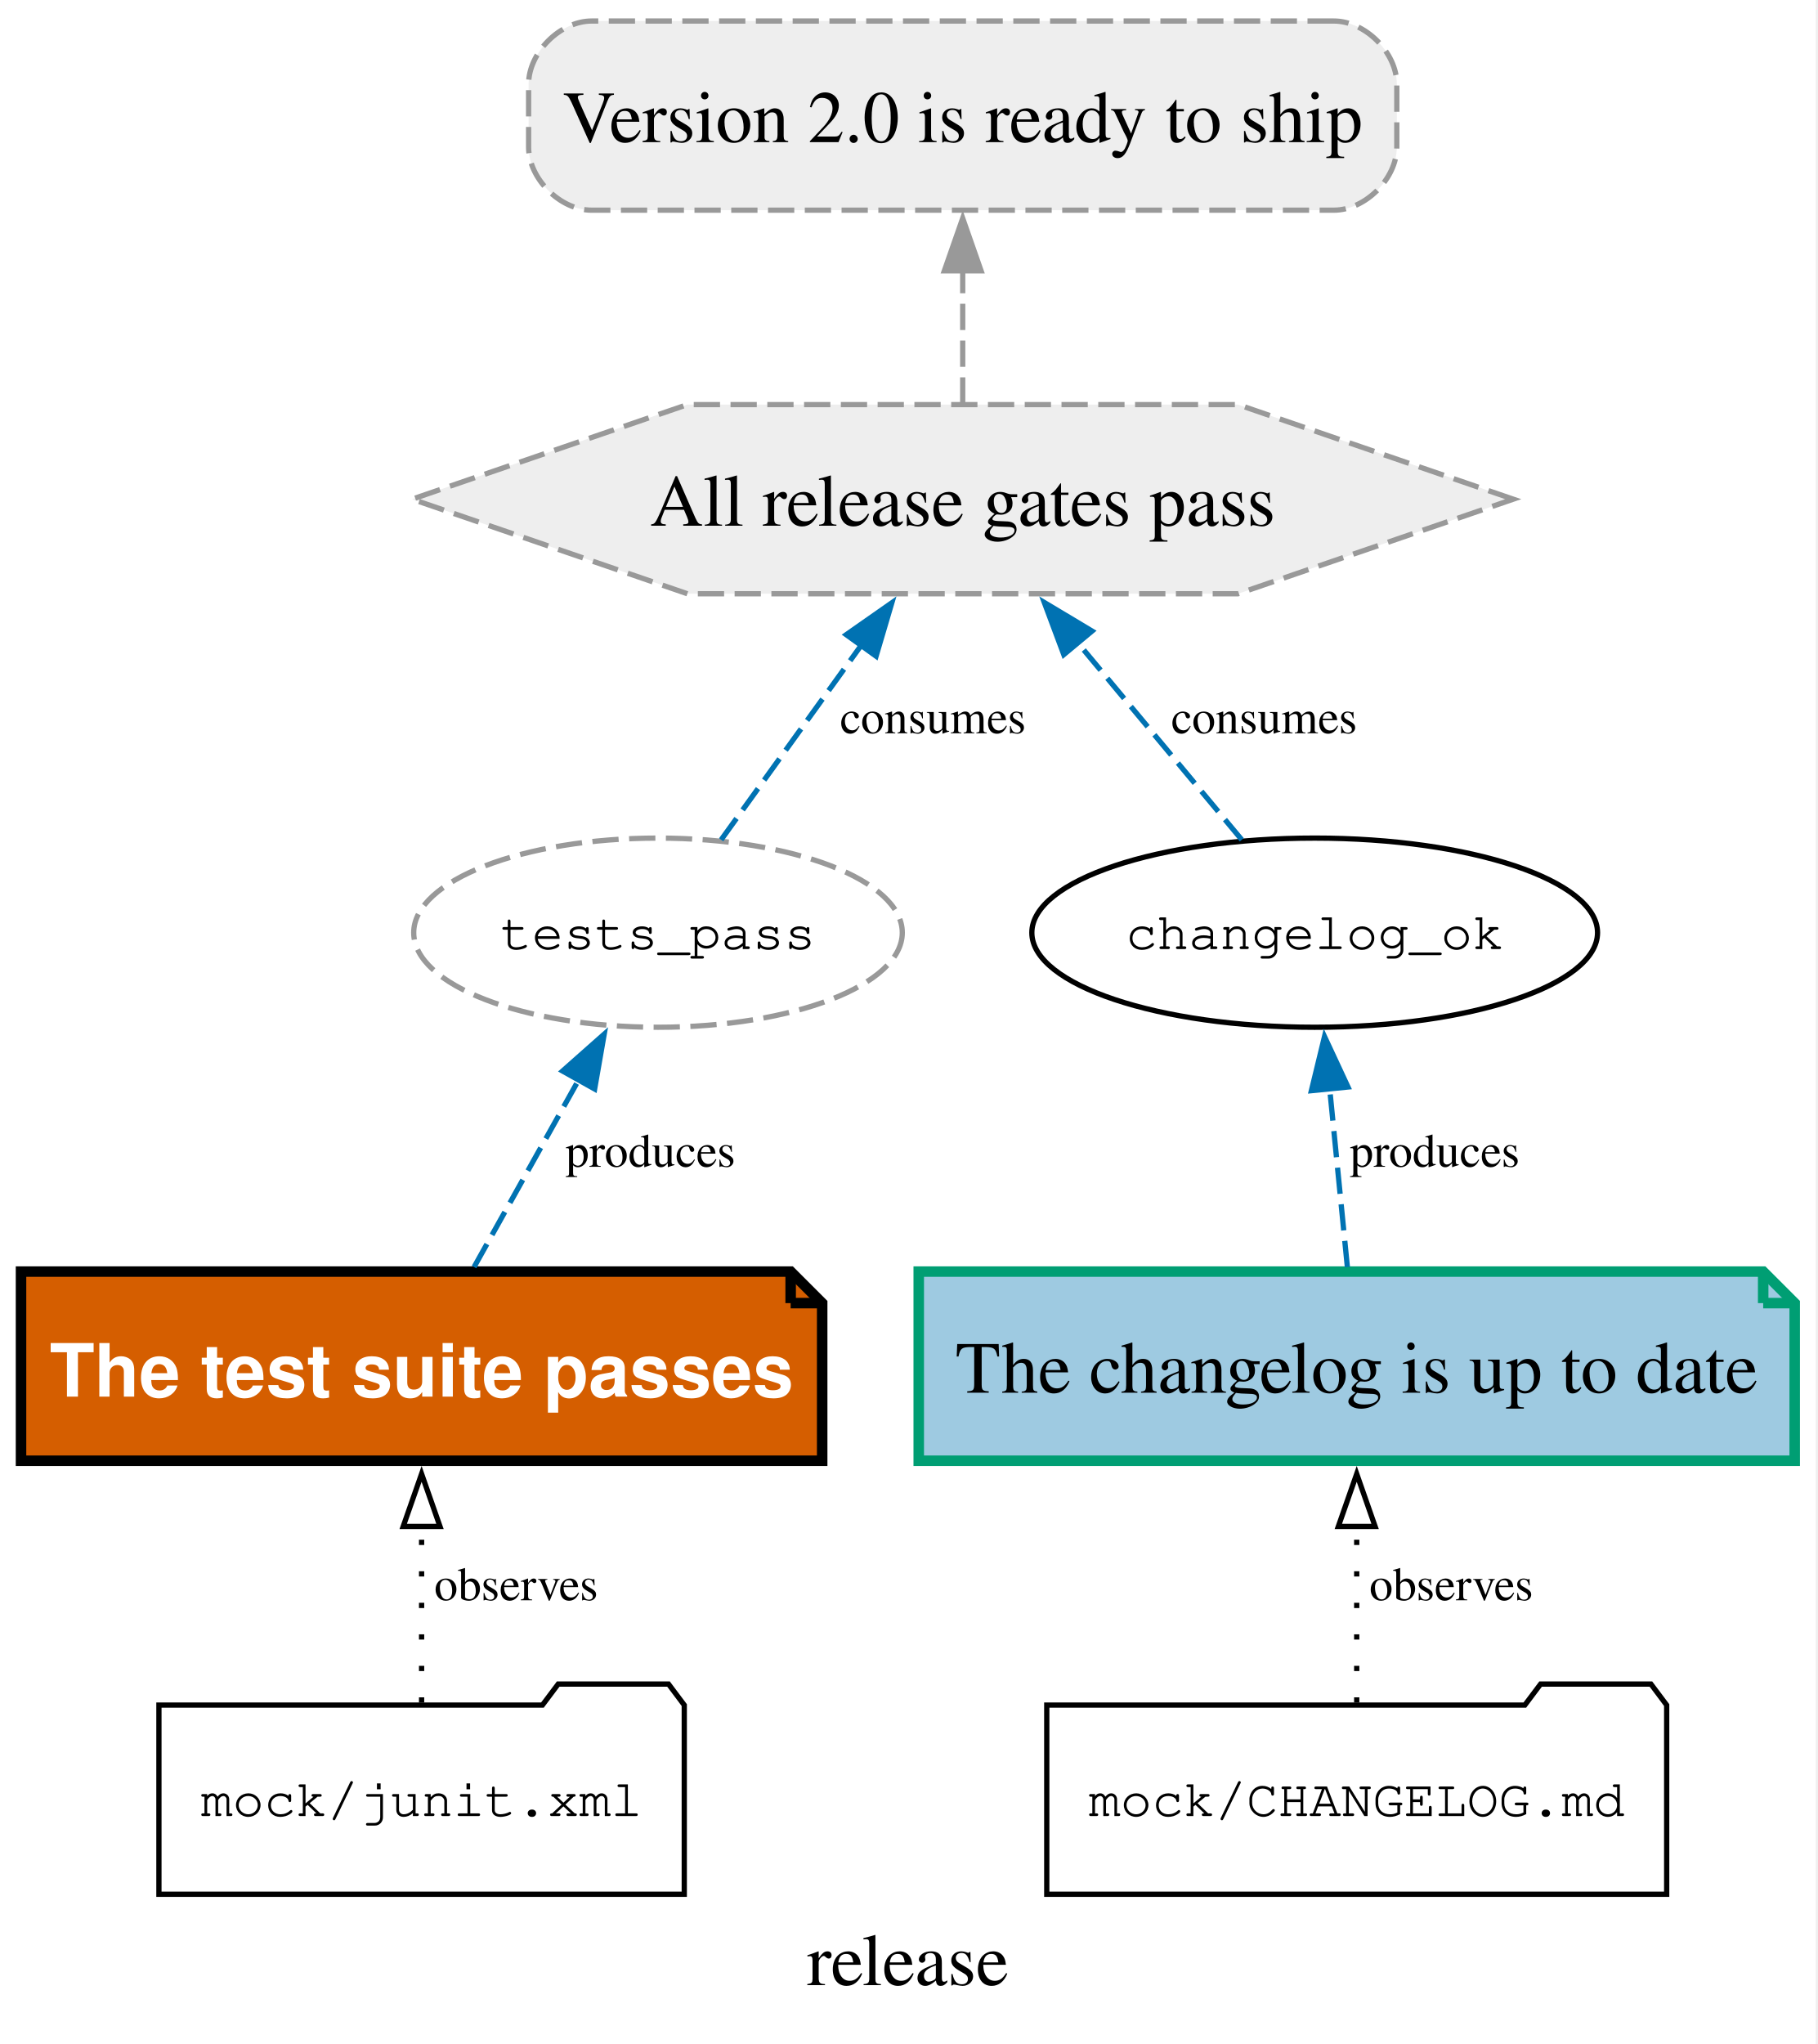
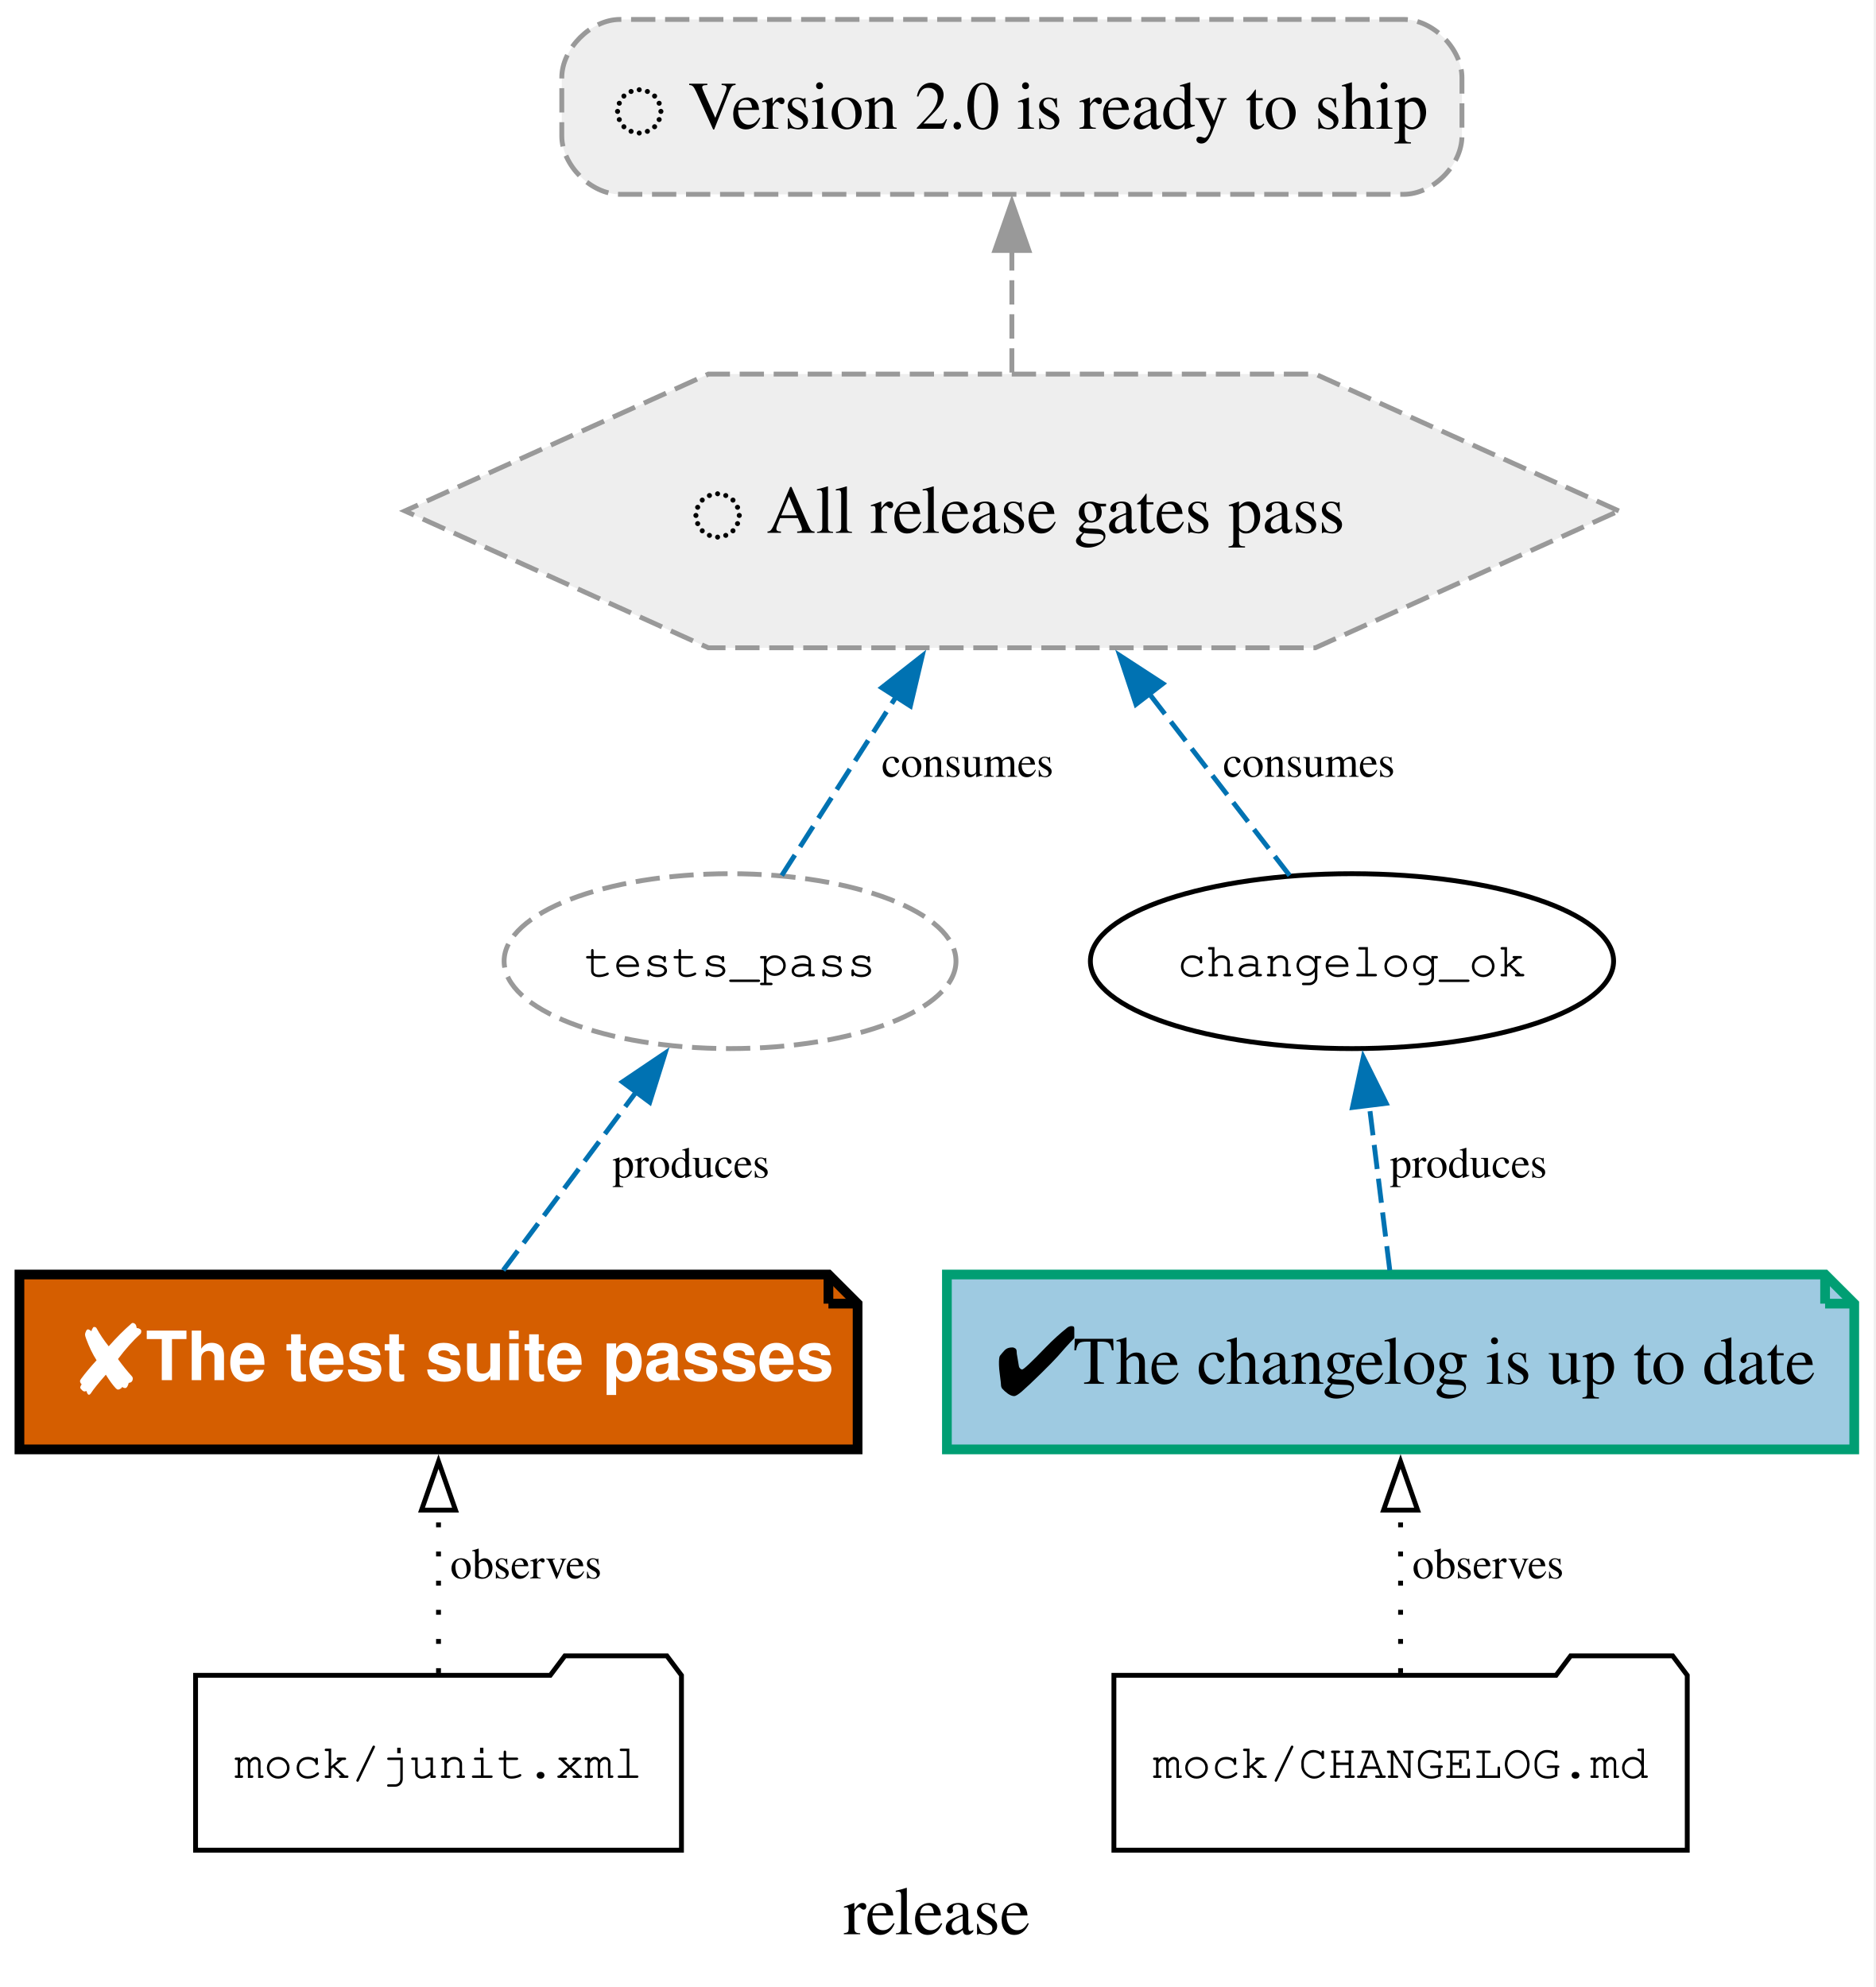
- <svg xmlns="http://www.w3.org/2000/svg" xmlns:xlink="http://www.w3.org/1999/xlink" width="346pt" height="389pt" viewBox="0.00 0.00 346.00 389.00">
-   <g id="graph0" class="graph" transform="scale(1 1) rotate(0) translate(4 385)">
-     <polygon fill="white" stroke="none" points="-4,4 -4,-385 341.62,-385 341.62,4 -4,4" />
-     <text xml:space="preserve" text-anchor="middle" x="168.81" y="-7.2" font-family="Times,serif" font-size="14.00">release</text>
+ <svg xmlns="http://www.w3.org/2000/svg" xmlns:xlink="http://www.w3.org/1999/xlink" width="386pt" height="409pt" viewBox="0.00 0.00 386.00 409.00">
+   <g id="graph0" class="graph" transform="scale(1 1) rotate(0) translate(4 405.34)">
+     <polygon fill="white" stroke="none" points="-4,4 -4,-405.34 381.62,-405.34 381.62,4 -4,4" />
+     <text xml:space="preserve" text-anchor="middle" x="188.81" y="-7.2" font-family="Times,serif" font-size="14.00">release</text>
    <g id="release:c" class="node">
      <g id="a_release:c">
        <a xlink:title="skip: not run: release:e1 did not pass">
-           <path fill="#eeeeee" stroke="#999999" stroke-dasharray="5,2" d="M249.88,-381C249.88,-381 108.63,-381 108.63,-381 102.62,-381 96.62,-375 96.62,-369 96.62,-369 96.62,-357 96.62,-357 96.62,-351 102.62,-345 108.62,-345 108.62,-345 249.88,-345 249.88,-345 255.88,-345 261.88,-351 261.88,-357 261.88,-357 261.88,-369 261.88,-369 261.88,-375 255.88,-381 249.88,-381" />
-           <text xml:space="preserve" text-anchor="middle" x="179.25" y="-357.95" font-family="Times,serif" font-size="14.00">Version 2.0 is ready to ship</text>
+           <path fill="#eeeeee" stroke="#999999" stroke-dasharray="5,2" d="M284.88,-401.34C284.88,-401.34 123.62,-401.34 123.62,-401.34 117.62,-401.34 111.62,-395.34 111.62,-389.34 111.62,-389.34 111.62,-377.34 111.62,-377.34 111.62,-371.34 117.62,-365.34 123.62,-365.34 123.62,-365.34 284.88,-365.34 284.88,-365.34 290.88,-365.34 296.88,-371.34 296.88,-377.34 296.88,-377.34 296.88,-389.34 296.88,-389.34 296.88,-395.34 290.88,-401.34 284.88,-401.34" />
+           <text xml:space="preserve" text-anchor="start" x="121.62" y="-376.59" font-family="Times,serif" font-size="20.00">◌</text>
+           <text xml:space="preserve" text-anchor="start" x="137.62" y="-378.84" font-family="Times,serif" font-size="14.00">Version 2.0 is ready to ship</text>
        </a>
      </g>
    </g>
    <g id="release:s" class="node">
      <g id="a_release:s">
        <a xlink:title="skip: not run: release:e1 did not pass">
-           <polygon fill="#eeeeee" stroke="#999999" stroke-dasharray="5,2" points="284.05,-290 231.65,-308 126.85,-308 74.45,-290 126.85,-272 231.65,-272 284.05,-290" />
-           <text xml:space="preserve" text-anchor="middle" x="179.25" y="-284.95" font-family="Times,serif" font-size="14.00">All release gates pass</text>
+           <polygon fill="#eeeeee" stroke="#999999" stroke-dasharray="5,2" points="329.17,-300.17 266.71,-328.34 141.79,-328.34 79.33,-300.17 141.79,-272 266.71,-272 329.17,-300.17" />
+           <text xml:space="preserve" text-anchor="start" x="137.75" y="-293.42" font-family="Times,serif" font-size="20.00">◌</text>
+           <text xml:space="preserve" text-anchor="start" x="153.75" y="-295.67" font-family="Times,serif" font-size="14.00">All release gates pass</text>
        </a>
      </g>
    </g>
    <g id="edge1" class="edge">
-       <path fill="none" stroke="#999999" stroke-dasharray="5,2" d="M179.25,-308.19C179.25,-315.77 179.25,-324.9 179.25,-333.46" />
-       <polygon fill="#999999" stroke="#999999" points="175.75,-333.46 179.25,-343.46 182.75,-333.46 175.75,-333.46" />
+       <path fill="none" stroke="#999999" stroke-dasharray="5,2" d="M204.25,-328.65C204.25,-336.81 204.25,-345.76 204.25,-353.97" />
+       <polygon fill="#999999" stroke="#999999" points="200.75,-353.78 204.25,-363.78 207.75,-353.78 200.75,-353.78" />
    </g>
    <g id="release:e1" class="node">
      <g id="a_release:e1">
        <a xlink:title="fail: mock/junit.xml: 2 tests failed">
-           <polygon fill="#d55e00" stroke="black" stroke-width="2" points="146.5,-143 0,-143 0,-107 152.5,-107 152.5,-137 146.5,-143" />
-           <polyline fill="none" stroke="black" stroke-width="2" points="146.5,-143 146.5,-137" />
-           <polyline fill="none" stroke="black" stroke-width="2" points="152.5,-137 146.5,-137" />
-           <text xml:space="preserve" text-anchor="middle" x="76.25" y="-119.2" font-family="Helvetica,sans-Serif" font-weight="bold" font-size="14.00" fill="white">The test suite passes</text>
+           <polygon fill="#d55e00" stroke="black" stroke-width="2" points="166.5,-143 0,-143 0,-107 172.5,-107 172.5,-137 166.5,-143" />
+           <polyline fill="none" stroke="black" stroke-width="2" points="166.5,-143 166.5,-137" />
+           <polyline fill="none" stroke="black" stroke-width="2" points="172.5,-137 166.5,-137" />
+           <text xml:space="preserve" text-anchor="start" x="10" y="-118.25" font-family="Helvetica,sans-Serif" font-weight="bold" font-size="20.00" fill="white">✘</text>
+           <text xml:space="preserve" text-anchor="start" x="26" y="-121.25" font-family="Helvetica,sans-Serif" font-weight="bold" font-size="14.00" fill="white">The test suite passes</text>
        </a>
      </g>
    </g>
    <g id="node7" class="node">
-       <ellipse fill="none" stroke="#999999" stroke-dasharray="5,2" cx="121.25" cy="-207.5" rx="46.5" ry="18" />
-       <text xml:space="preserve" text-anchor="middle" x="121.25" y="-204.38" font-family="Courier,monospace" font-size="10.00">tests_pass</text>
+       <ellipse fill="none" stroke="#999999" stroke-dasharray="5,2" cx="146.25" cy="-207.5" rx="46.5" ry="18" />
+       <text xml:space="preserve" text-anchor="middle" x="146.25" y="-204.37" font-family="Courier,monospace" font-size="10.00">tests_pass</text>
    </g>
    <g id="edge3" class="edge">
-       <path fill="none" stroke="#0072b2" stroke-dasharray="5,2" d="M86.24,-143.87C92.12,-154.4 99.69,-167.93 106.28,-179.72" />
-       <polygon fill="#0072b2" stroke="#0072b2" points="103.08,-181.17 111.01,-188.19 109.19,-177.75 103.08,-181.17" />
-       <text xml:space="preserve" text-anchor="middle" x="118.69" y="-162.95" font-family="Times,serif" font-size="9.00"> produces</text>
+       <path fill="none" stroke="#0072b2" stroke-dasharray="5,2" d="M99.57,-143.87C107.63,-154.68 118.05,-168.67 127,-180.67" />
+       <polygon fill="#0072b2" stroke="#0072b2" points="124.1,-182.64 132.89,-188.57 129.72,-178.46 124.1,-182.64" />
+       <text xml:space="preserve" text-anchor="middle" x="137.09" y="-162.95" font-family="Times,serif" font-size="9.00"> produces</text>
    </g>
    <g id="release:e2" class="node">
      <g id="a_release:e2">
        <a xlink:title="pass">
-           <polygon fill="#9ecae1" stroke="#009e73" stroke-width="2" points="331.62,-143 170.88,-143 170.88,-107 337.62,-107 337.62,-137 331.62,-143" />
-           <polyline fill="none" stroke="#009e73" stroke-width="2" points="331.62,-143 331.62,-137" />
-           <polyline fill="none" stroke="#009e73" stroke-width="2" points="337.62,-137 331.62,-137" />
-           <text xml:space="preserve" text-anchor="middle" x="254.25" y="-119.95" font-family="Times,serif" font-size="14.00">The changelog is up to date</text>
+           <polygon fill="#9ecae1" stroke="#009e73" stroke-width="2" points="371.62,-143 190.88,-143 190.88,-107 377.62,-107 377.62,-137 371.62,-143" />
+           <polyline fill="none" stroke="#009e73" stroke-width="2" points="371.62,-143 371.62,-137" />
+           <polyline fill="none" stroke="#009e73" stroke-width="2" points="377.62,-137 371.62,-137" />
+           <text xml:space="preserve" text-anchor="start" x="200.88" y="-118.25" font-family="Times,serif" font-size="20.00">✔</text>
+           <text xml:space="preserve" text-anchor="start" x="216.88" y="-120.5" font-family="Times,serif" font-size="14.00">The changelog is up to date</text>
        </a>
      </g>
    </g>
    <g id="node8" class="node">
-       <ellipse fill="none" stroke="black" cx="246.25" cy="-207.5" rx="53.84" ry="18" />
-       <text xml:space="preserve" text-anchor="middle" x="246.25" y="-204.38" font-family="Courier,monospace" font-size="10.00">changelog_ok</text>
+       <ellipse fill="none" stroke="black" cx="274.25" cy="-207.5" rx="53.84" ry="18" />
+       <text xml:space="preserve" text-anchor="middle" x="274.25" y="-204.37" font-family="Courier,monospace" font-size="10.00">changelog_ok</text>
    </g>
    <g id="edge5" class="edge">
-       <path fill="none" stroke="#0072b2" stroke-dasharray="5,2" d="M252.47,-143.87C251.48,-153.9 250.21,-166.67 249.08,-178.05" />
-       <polygon fill="#0072b2" stroke="#0072b2" points="245.62,-177.43 248.12,-187.73 252.59,-178.13 245.62,-177.43" />
-       <text xml:space="preserve" text-anchor="middle" x="267.98" y="-162.95" font-family="Times,serif" font-size="9.00"> produces</text>
+       <path fill="none" stroke="#0072b2" stroke-dasharray="5,2" d="M282.03,-143.87C280.78,-153.9 279.2,-166.67 277.78,-178.05" />
+       <polygon fill="#0072b2" stroke="#0072b2" points="274.34,-177.38 276.58,-187.73 281.29,-178.24 274.34,-177.38" />
+       <text xml:space="preserve" text-anchor="middle" x="297.1" y="-162.95" font-family="Times,serif" font-size="9.00"> produces</text>
    </g>
    <g id="node5" class="node">
-       <polygon fill="none" stroke="black" points="126.25,-60.5 123.25,-64.5 102.25,-64.5 99.25,-60.5 26.25,-60.5 26.25,-24.5 126.25,-24.5 126.25,-60.5" />
-       <text xml:space="preserve" text-anchor="middle" x="76.25" y="-39.38" font-family="Courier,monospace" font-size="10.00">mock/junit.xml</text>
+       <polygon fill="none" stroke="black" points="136.25,-60.5 133.25,-64.5 112.25,-64.5 109.25,-60.5 36.25,-60.5 36.25,-24.5 136.25,-24.5 136.25,-60.5" />
+       <text xml:space="preserve" text-anchor="middle" x="86.25" y="-39.38" font-family="Courier,monospace" font-size="10.00">mock/junit.xml</text>
    </g>
    <g id="edge2" class="edge">
-       <path fill="none" stroke="black" stroke-dasharray="1,5" d="M76.25,-60.97C76.25,-70.85 76.25,-83.47 76.25,-94.81" />
-       <polygon fill="none" stroke="black" points="72.75,-94.5 76.25,-104.5 79.75,-94.5 72.75,-94.5" />
-       <text xml:space="preserve" text-anchor="middle" x="93.12" y="-80.45" font-family="Times,serif" font-size="9.00"> observes</text>
+       <path fill="none" stroke="black" stroke-dasharray="1,5" d="M86.25,-60.97C86.25,-70.85 86.25,-83.47 86.25,-94.81" />
+       <polygon fill="none" stroke="black" points="82.75,-94.5 86.25,-104.5 89.75,-94.5 82.75,-94.5" />
+       <text xml:space="preserve" text-anchor="middle" x="103.12" y="-80.45" font-family="Times,serif" font-size="9.00"> observes</text>
    </g>
    <g id="node6" class="node">
-       <polygon fill="none" stroke="black" points="313.25,-60.5 310.25,-64.5 289.25,-64.5 286.25,-60.5 195.25,-60.5 195.25,-24.5 313.25,-24.5 313.25,-60.5" />
-       <text xml:space="preserve" text-anchor="middle" x="254.25" y="-39.38" font-family="Courier,monospace" font-size="10.00">mock/CHANGELOG.md</text>
+       <polygon fill="none" stroke="black" points="343.25,-60.5 340.25,-64.5 319.25,-64.5 316.25,-60.5 225.25,-60.5 225.25,-24.5 343.25,-24.5 343.25,-60.5" />
+       <text xml:space="preserve" text-anchor="middle" x="284.25" y="-39.38" font-family="Courier,monospace" font-size="10.00">mock/CHANGELOG.md</text>
    </g>
    <g id="edge4" class="edge">
-       <path fill="none" stroke="black" stroke-dasharray="1,5" d="M254.25,-60.97C254.25,-70.85 254.25,-83.47 254.25,-94.81" />
-       <polygon fill="none" stroke="black" points="250.75,-94.5 254.25,-104.5 257.75,-94.5 250.75,-94.5" />
-       <text xml:space="preserve" text-anchor="middle" x="271.12" y="-80.45" font-family="Times,serif" font-size="9.00"> observes</text>
+       <path fill="none" stroke="black" stroke-dasharray="1,5" d="M284.25,-60.97C284.25,-70.85 284.25,-83.47 284.25,-94.81" />
+       <polygon fill="none" stroke="black" points="280.75,-94.5 284.25,-104.5 287.75,-94.5 280.75,-94.5" />
+       <text xml:space="preserve" text-anchor="middle" x="301.12" y="-80.45" font-family="Times,serif" font-size="9.00"> observes</text>
    </g>
    <g id="edge6" class="edge">
-       <path fill="none" stroke="#0072b2" stroke-dasharray="5,2" d="M133.27,-225.18C140.97,-235.86 151.13,-249.97 159.94,-262.2" />
-       <polygon fill="#0072b2" stroke="#0072b2" points="157.08,-264.21 165.76,-270.28 162.76,-260.12 157.08,-264.21" />
-       <text xml:space="preserve" text-anchor="middle" x="172.47" y="-245.45" font-family="Times,serif" font-size="9.00"> consumes</text>
+       <path fill="none" stroke="#0072b2" stroke-dasharray="5,2" d="M156.89,-225.13C163.51,-235.48 172.3,-249.22 180.5,-262.04" />
+       <polygon fill="#0072b2" stroke="#0072b2" points="177.47,-263.79 185.8,-270.33 183.36,-260.02 177.47,-263.79" />
+       <text xml:space="preserve" text-anchor="middle" x="194" y="-245.45" font-family="Times,serif" font-size="9.00"> consumes</text>
    </g>
    <g id="edge7" class="edge">
-       <path fill="none" stroke="#0072b2" stroke-dasharray="5,2" d="M232.37,-225.18C223.3,-236.07 211.27,-250.53 200.95,-262.92" />
-       <polygon fill="#0072b2" stroke="#0072b2" points="198.49,-260.42 194.78,-270.34 203.87,-264.9 198.49,-260.42" />
-       <text xml:space="preserve" text-anchor="middle" x="235.51" y="-245.45" font-family="Times,serif" font-size="9.00"> consumes</text>
+       <path fill="none" stroke="#0072b2" stroke-dasharray="5,2" d="M261.41,-225.13C253.27,-235.68 242.4,-249.76 232.33,-262.8" />
+       <polygon fill="#0072b2" stroke="#0072b2" points="229.79,-260.36 226.45,-270.41 235.33,-264.63 229.79,-260.36" />
+       <text xml:space="preserve" text-anchor="middle" x="264.27" y="-245.45" font-family="Times,serif" font-size="9.00"> consumes</text>
    </g>
  </g>
</svg>
